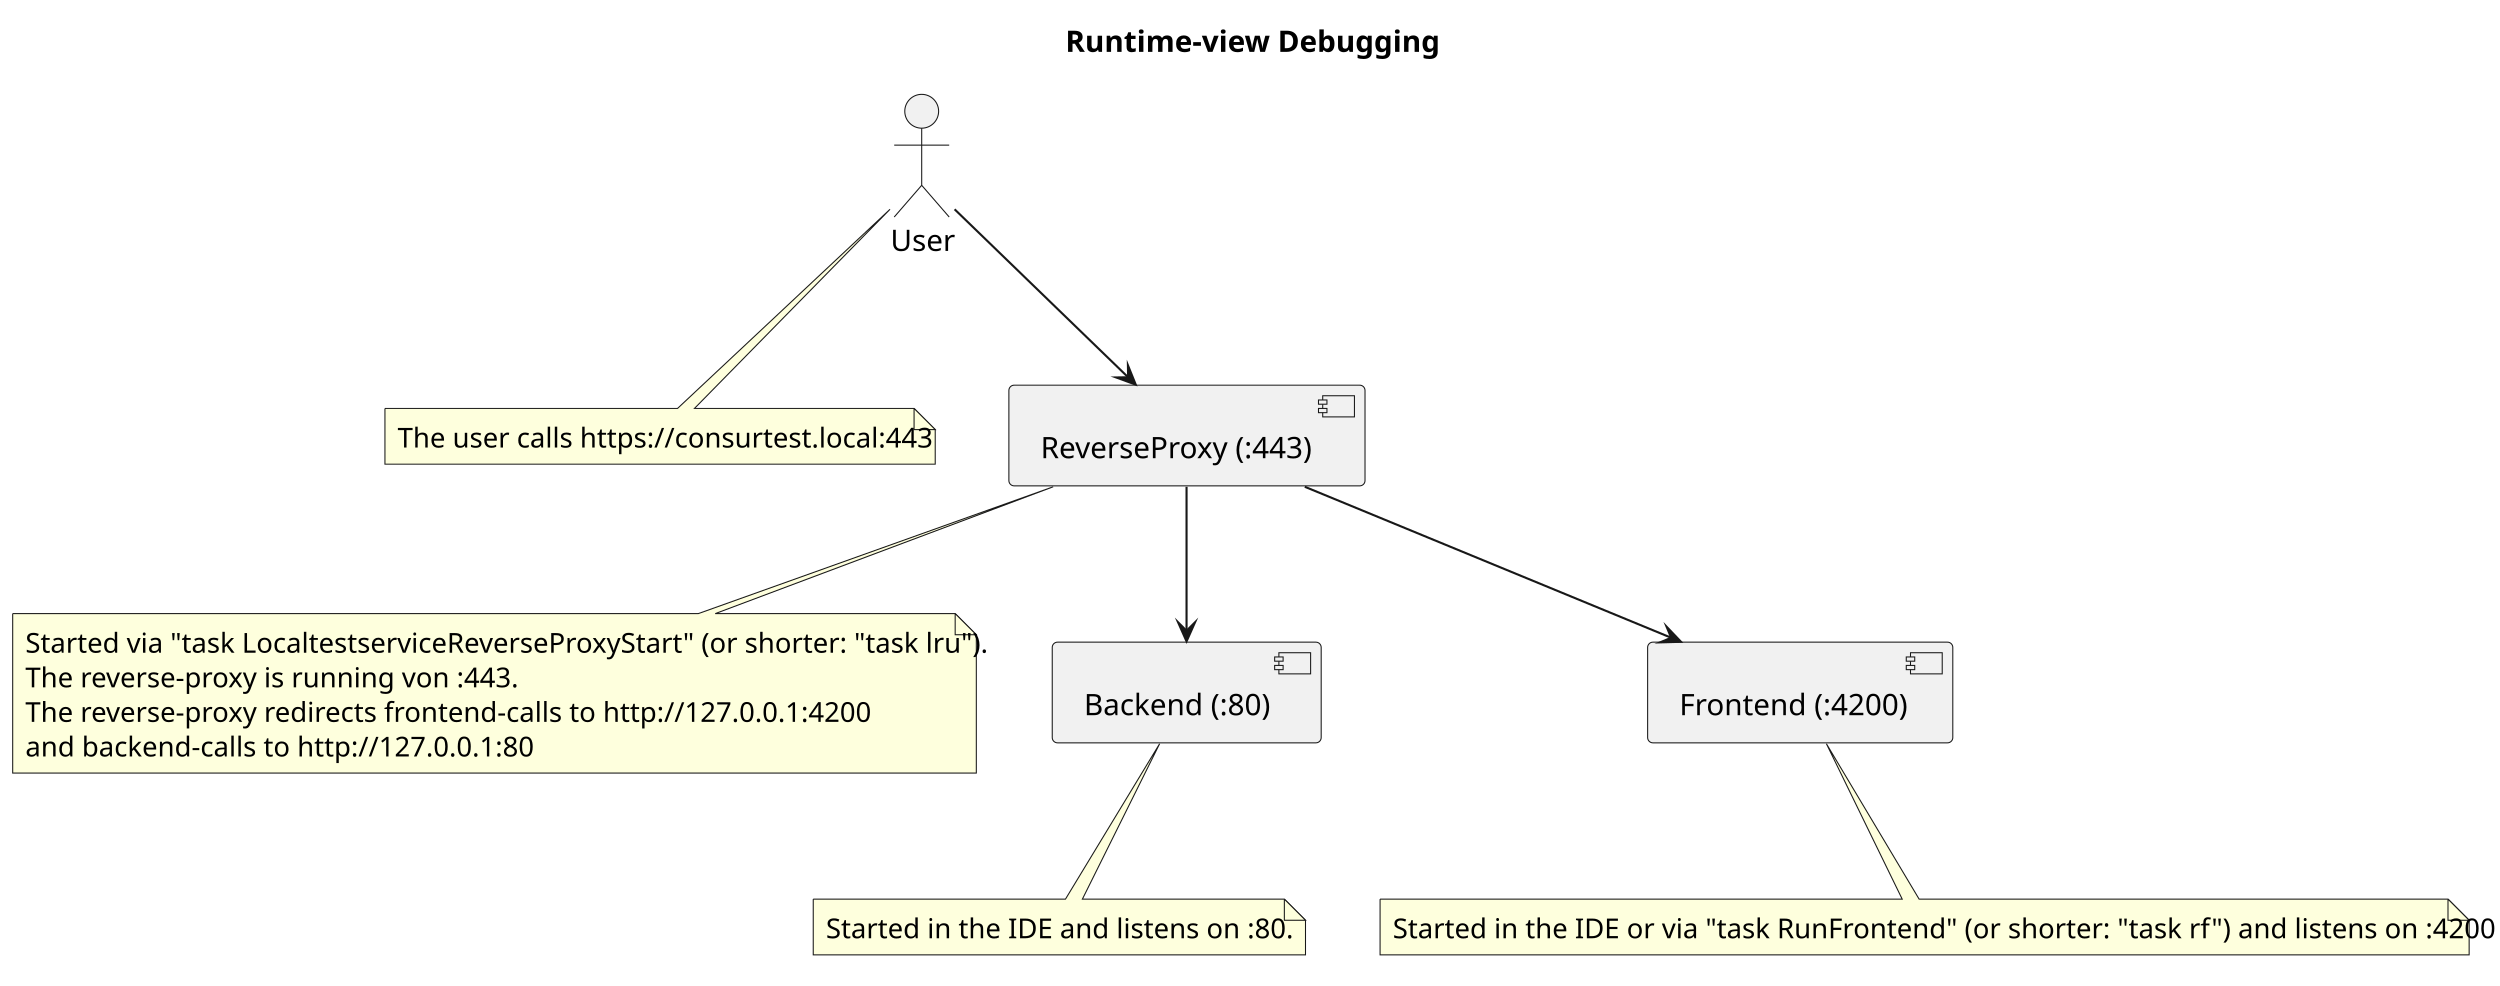
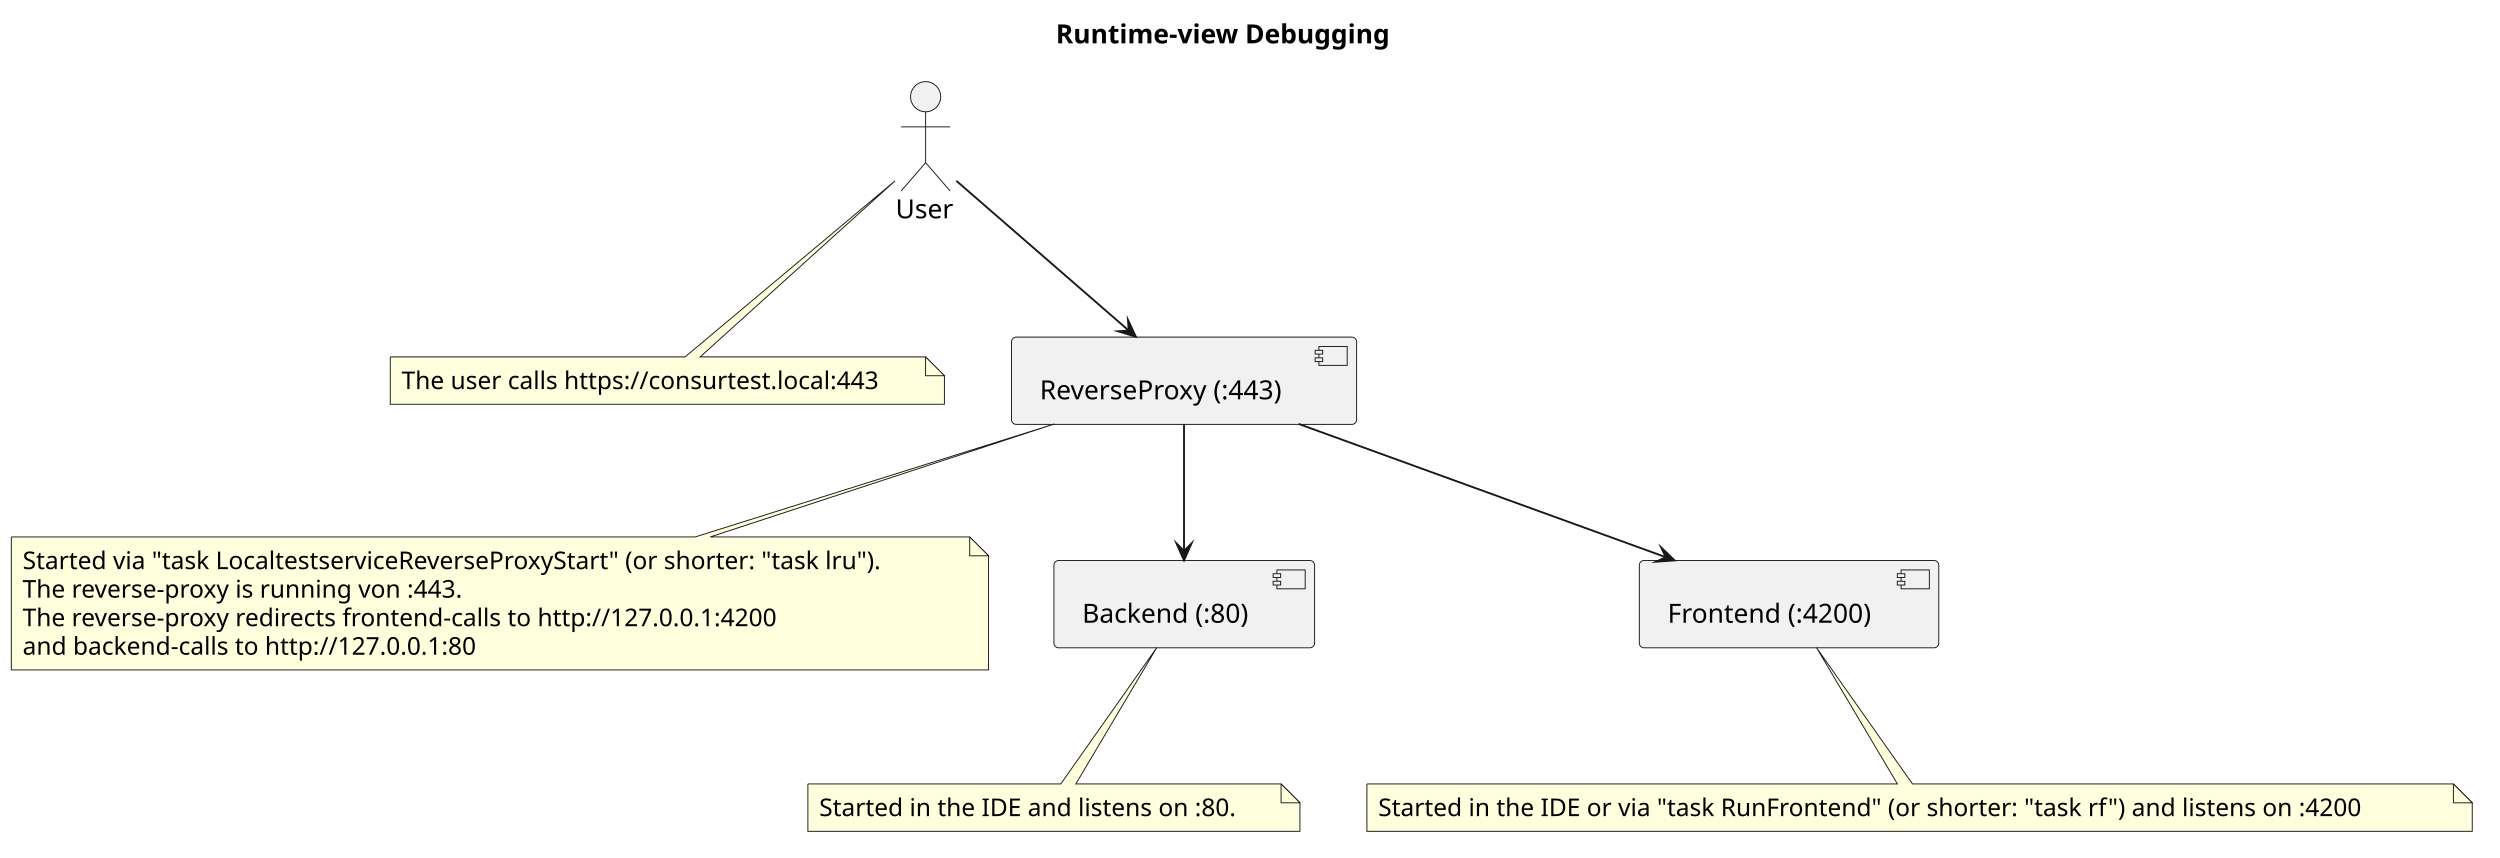
- <svg xmlns="http://www.w3.org/2000/svg" contentStyleType="text/css" data-diagram-type="DESCRIPTION" height="466px" preserveAspectRatio="none" style="width:1182px;height:466px;background:#FFFFFF;" version="1.1" viewBox="0 0 1182 466" width="1182px" zoomAndPan="magnify">
+ <svg xmlns="http://www.w3.org/2000/svg" contentStyleType="text/css" data-diagram-type="DESCRIPTION" height="455px" preserveAspectRatio="none" style="width:1326px;height:455px;background:#FFFFFF;" version="1.1" viewBox="0 0 1326 455" width="1326px" zoomAndPan="magnify">
  <defs />
  <g>
    <g class="title" data-source-line="1">
-       <text fill="#000000" font-family="sans-serif" font-size="14" font-weight="700" lengthAdjust="spacing" textLength="168" x="503.706" y="24.533">Runtime-view Debugging</text>
+       <text fill="#000000" font-family="sans-serif" font-size="14" font-weight="700" lengthAdjust="spacing" textLength="199.261" x="560.009" y="22.995">Runtime-view Debugging</text>
    </g>
    <g class="entity" data-qualified-name="user" data-source-line="3" id="ent0001">
-       <ellipse cx="435.779" cy="52.609" fill="#F1F1F1" rx="8" ry="8" style="stroke:#181818;stroke-width:0.5;" />
-       <path d="M435.779,60.609 L435.779,87.609 M422.779,68.609 L448.779,68.609 M435.779,87.609 L422.779,102.609 M435.779,87.609 L448.779,102.609" fill="none" style="stroke:#181818;stroke-width:0.5;" />
-       <text fill="#000000" font-family="sans-serif" font-size="14" lengthAdjust="spacing" textLength="29.559" x="421" y="118.643">User</text>
+       <ellipse cx="490.955" cy="51.297" fill="#F1F1F1" rx="8" ry="8" style="stroke:#181818;stroke-width:0.5;" />
+       <path d="M490.955,59.297 L490.955,86.297 M477.955,67.297 L503.955,67.297 M490.955,86.297 L477.955,101.297 M490.955,86.297 L503.955,101.297" fill="none" style="stroke:#181818;stroke-width:0.5;" />
+       <text fill="#000000" font-family="sans-serif" font-size="14" lengthAdjust="spacing" textLength="31.91" x="475" y="115.792">User</text>
    </g>
    <g class="entity" data-qualified-name="UserNote" data-source-line="5" id="ent0002">
-       <path d="M182,193.109 L182,219.461 A0,0 0 0 0 182,219.461 L442.173,219.461 A0,0 0 0 0 442.173,219.461 L442.173,203.109 L432.173,193.109 L328.34,193.109 L420.8,98.949 L320.34,193.109 L182,193.109 A0,0 0 0 0 182,193.109" fill="#FEFFDD" style="stroke:#181818;stroke-width:0.5;" />
-       <path d="M432.173,193.109 L432.173,203.109 L442.173,203.109 L432.173,193.109" fill="#FEFFDD" style="stroke:#181818;stroke-width:0.5;" />
-       <text fill="#000000" font-family="sans-serif" font-size="13" lengthAdjust="spacing" textLength="239.173" x="188" y="211.605">The user calls https://consurtest.local:443</text>
+       <path d="M207,189.297 L207,214.43 A0,0 0 0 0 207,214.43 L500.918,214.43 A0,0 0 0 0 500.918,214.43 L500.918,199.297 L490.918,189.297 L371.37,189.297 L474.75,95.917 L363.37,189.297 L207,189.297 A0,0 0 0 0 207,189.297" fill="#FEFFDD" style="stroke:#181818;stroke-width:0.5;" />
+       <path d="M490.918,189.297 L490.918,199.297 L500.918,199.297 L490.918,189.297" fill="#FEFFDD" style="stroke:#181818;stroke-width:0.5;" />
+       <text fill="#000000" font-family="sans-serif" font-size="13" lengthAdjust="spacing" textLength="272.918" x="213" y="206.364">The user calls https://consurtest.local:443</text>
    </g>
    <g class="entity" data-qualified-name="ReverseProxy" data-source-line="9" id="ent0004">
-       <rect fill="#F1F1F1" height="47.609" rx="2.5" ry="2.5" style="stroke:#181818;stroke-width:0.5;" width="168.379" x="477" y="182.109" />
-       <rect fill="#F1F1F1" height="10" style="stroke:#181818;stroke-width:0.5;" width="15" x="625.379" y="187.109" />
-       <rect fill="#F1F1F1" height="2" style="stroke:#181818;stroke-width:0.5;" width="4" x="623.379" y="189.109" />
-       <rect fill="#F1F1F1" height="2" style="stroke:#181818;stroke-width:0.5;" width="4" x="623.379" y="193.109" />
-       <text fill="#000000" font-family="sans-serif" font-size="14" lengthAdjust="spacing" textLength="128.379" x="492" y="216.643">ReverseProxy (:443)</text>
+       <rect fill="#F1F1F1" height="46.297" rx="2.5" ry="2.5" style="stroke:#181818;stroke-width:0.5;" width="183.049" x="536.5" y="178.797" />
+       <rect fill="#F1F1F1" height="10" style="stroke:#181818;stroke-width:0.5;" width="15" x="699.549" y="183.797" />
+       <rect fill="#F1F1F1" height="2" style="stroke:#181818;stroke-width:0.5;" width="4" x="697.549" y="185.797" />
+       <rect fill="#F1F1F1" height="2" style="stroke:#181818;stroke-width:0.5;" width="4" x="697.549" y="189.797" />
+       <text fill="#000000" font-family="sans-serif" font-size="14" lengthAdjust="spacing" textLength="143.049" x="551.5" y="211.792">ReverseProxy (:443)</text>
    </g>
    <g class="entity" data-qualified-name="ReverseProxyNote" data-source-line="11" id="ent0005">
-       <path d="M6,290.109 L6,365.516 A0,0 0 0 0 6,365.516 L461.605,365.516 A0,0 0 0 0 461.605,365.516 L461.605,300.109 L451.605,290.109 L338.17,290.109 L497.95,230.149 L330.17,290.109 L6,290.109 A0,0 0 0 0 6,290.109" fill="#FEFFDD" style="stroke:#181818;stroke-width:0.5;" />
-       <path d="M451.605,290.109 L451.605,300.109 L461.605,300.109 L451.605,290.109" fill="#FEFFDD" style="stroke:#181818;stroke-width:0.5;" />
-       <text fill="#000000" font-family="sans-serif" font-size="13" lengthAdjust="spacing" textLength="434.605" x="12" y="308.604">Started via "task LocaltestserviceReverseProxyStart" (or shorter: "task lru").</text>
-       <text fill="#000000" font-family="sans-serif" font-size="13" lengthAdjust="spacing" textLength="222.555" x="12" y="324.956">The reverse-proxy is running von :443.</text>
-       <text fill="#000000" font-family="sans-serif" font-size="13" lengthAdjust="spacing" textLength="377.92" x="12" y="341.308">The reverse-proxy redirects frontend-calls to http://127.0.0.1:4200</text>
-       <text fill="#000000" font-family="sans-serif" font-size="13" lengthAdjust="spacing" textLength="227.659" x="12" y="357.659">and backend-calls to http://127.0.0.1:80</text>
+       <path d="M6,284.797 L6,355.328 A0,0 0 0 0 6,355.328 L524.326,355.328 A0,0 0 0 0 524.326,355.328 L524.326,294.797 L514.326,284.797 L376.68,284.797 L559.3,224.847 L368.68,284.797 L6,284.797 A0,0 0 0 0 6,284.797" fill="#FEFFDD" style="stroke:#181818;stroke-width:0.5;" />
+       <path d="M514.326,284.797 L514.326,294.797 L524.326,294.797 L514.326,284.797" fill="#FEFFDD" style="stroke:#181818;stroke-width:0.5;" />
+       <text fill="#000000" font-family="sans-serif" font-size="13" lengthAdjust="spacing" textLength="497.326" x="12" y="301.864">Started via "task LocaltestserviceReverseProxyStart" (or shorter: "task lru").</text>
+       <text fill="#000000" font-family="sans-serif" font-size="13" lengthAdjust="spacing" textLength="253.379" x="12" y="316.997">The reverse-proxy is running von :443.</text>
+       <text fill="#000000" font-family="sans-serif" font-size="13" lengthAdjust="spacing" textLength="435.049" x="12" y="332.129">The reverse-proxy redirects frontend-calls to http://127.0.0.1:4200</text>
+       <text fill="#000000" font-family="sans-serif" font-size="13" lengthAdjust="spacing" textLength="261.86" x="12" y="347.262">and backend-calls to http://127.0.0.1:80</text>
    </g>
    <g class="entity" data-qualified-name="Backend" data-source-line="18" id="ent0007">
-       <rect fill="#F1F1F1" height="47.609" rx="2.5" ry="2.5" style="stroke:#181818;stroke-width:0.5;" width="127.158" x="497.5" y="303.609" />
-       <rect fill="#F1F1F1" height="10" style="stroke:#181818;stroke-width:0.5;" width="15" x="604.658" y="308.609" />
-       <rect fill="#F1F1F1" height="2" style="stroke:#181818;stroke-width:0.5;" width="4" x="602.658" y="310.609" />
-       <rect fill="#F1F1F1" height="2" style="stroke:#181818;stroke-width:0.5;" width="4" x="602.658" y="314.609" />
-       <text fill="#000000" font-family="sans-serif" font-size="14" lengthAdjust="spacing" textLength="87.158" x="512.5" y="338.143">Backend (:80)</text>
+       <rect fill="#F1F1F1" height="46.297" rx="2.5" ry="2.5" style="stroke:#181818;stroke-width:0.5;" width="138.267" x="559" y="297.297" />
+       <rect fill="#F1F1F1" height="10" style="stroke:#181818;stroke-width:0.5;" width="15" x="677.267" y="302.297" />
+       <rect fill="#F1F1F1" height="2" style="stroke:#181818;stroke-width:0.5;" width="4" x="675.267" y="304.297" />
+       <rect fill="#F1F1F1" height="2" style="stroke:#181818;stroke-width:0.5;" width="4" x="675.267" y="308.297" />
+       <text fill="#000000" font-family="sans-serif" font-size="14" lengthAdjust="spacing" textLength="98.267" x="574" y="330.292">Backend (:80)</text>
    </g>
    <g class="entity" data-qualified-name="BackendNote" data-source-line="20" id="ent0008">
-       <path d="M384.5,425.109 L384.5,451.461 A0,0 0 0 0 384.5,451.461 L617.239,451.461 A0,0 0 0 0 617.239,451.461 L617.239,435.109 L607.239,425.109 L511.75,425.109 L548.28,351.619 L503.75,425.109 L384.5,425.109 A0,0 0 0 0 384.5,425.109" fill="#FEFFDD" style="stroke:#181818;stroke-width:0.5;" />
-       <path d="M607.239,425.109 L607.239,435.109 L617.239,435.109 L607.239,425.109" fill="#FEFFDD" style="stroke:#181818;stroke-width:0.5;" />
-       <text fill="#000000" font-family="sans-serif" font-size="13" lengthAdjust="spacing" textLength="211.739" x="390.5" y="443.604">Started in the IDE and listens on :80.</text>
+       <path d="M428.5,415.797 L428.5,440.93 A0,0 0 0 0 428.5,440.93 L689.486,440.93 A0,0 0 0 0 689.486,440.93 L689.486,425.797 L679.486,415.797 L570.62,415.797 L613.54,343.517 L562.62,415.797 L428.5,415.797 A0,0 0 0 0 428.5,415.797" fill="#FEFFDD" style="stroke:#181818;stroke-width:0.5;" />
+       <path d="M679.486,415.797 L679.486,425.797 L689.486,425.797 L679.486,415.797" fill="#FEFFDD" style="stroke:#181818;stroke-width:0.5;" />
+       <text fill="#000000" font-family="sans-serif" font-size="13" lengthAdjust="spacing" textLength="239.986" x="434.5" y="432.864">Started in the IDE and listens on :80.</text>
    </g>
    <g class="entity" data-qualified-name="Frontend" data-source-line="24" id="ent0010">
-       <rect fill="#F1F1F1" height="47.609" rx="2.5" ry="2.5" style="stroke:#181818;stroke-width:0.5;" width="144.282" x="779" y="303.609" />
-       <rect fill="#F1F1F1" height="10" style="stroke:#181818;stroke-width:0.5;" width="15" x="903.282" y="308.609" />
-       <rect fill="#F1F1F1" height="2" style="stroke:#181818;stroke-width:0.5;" width="4" x="901.282" y="310.609" />
-       <rect fill="#F1F1F1" height="2" style="stroke:#181818;stroke-width:0.5;" width="4" x="901.282" y="314.609" />
-       <text fill="#000000" font-family="sans-serif" font-size="14" lengthAdjust="spacing" textLength="104.282" x="794" y="338.143">Frontend (:4200)</text>
+       <rect fill="#F1F1F1" height="46.297" rx="2.5" ry="2.5" style="stroke:#181818;stroke-width:0.5;" width="158.829" x="869.5" y="297.297" />
+       <rect fill="#F1F1F1" height="10" style="stroke:#181818;stroke-width:0.5;" width="15" x="1008.329" y="302.297" />
+       <rect fill="#F1F1F1" height="2" style="stroke:#181818;stroke-width:0.5;" width="4" x="1006.329" y="304.297" />
+       <rect fill="#F1F1F1" height="2" style="stroke:#181818;stroke-width:0.5;" width="4" x="1006.329" y="308.297" />
+       <text fill="#000000" font-family="sans-serif" font-size="14" lengthAdjust="spacing" textLength="118.829" x="884.5" y="330.292">Frontend (:4200)</text>
    </g>
    <g class="entity" data-qualified-name="FrontendNote" data-source-line="26" id="ent0011">
-       <path d="M652.5,425.109 L652.5,451.461 A0,0 0 0 0 652.5,451.461 L1167.411,451.461 A0,0 0 0 0 1167.411,451.461 L1167.411,435.109 L1157.411,425.109 L907.36,425.109 L863.51,351.619 L899.36,425.109 L652.5,425.109 A0,0 0 0 0 652.5,425.109" fill="#FEFFDD" style="stroke:#181818;stroke-width:0.5;" />
-       <path d="M1157.411,425.109 L1157.411,435.109 L1167.411,435.109 L1157.411,425.109" fill="#FEFFDD" style="stroke:#181818;stroke-width:0.5;" />
-       <text fill="#000000" font-family="sans-serif" font-size="13" lengthAdjust="spacing" textLength="493.911" x="658.5" y="443.604">Started in the IDE or via "task RunFrontend" (or shorter: "task rf") and listens on :4200</text>
+       <path d="M725,415.797 L725,440.93 A0,0 0 0 0 725,440.93 L1311.278,440.93 A0,0 0 0 0 1311.278,440.93 L1311.278,425.797 L1301.278,415.797 L1014.38,415.797 L963.46,343.517 L1006.38,415.797 L725,415.797 A0,0 0 0 0 725,415.797" fill="#FEFFDD" style="stroke:#181818;stroke-width:0.5;" />
+       <path d="M1301.278,415.797 L1301.278,425.797 L1311.278,425.797 L1301.278,415.797" fill="#FEFFDD" style="stroke:#181818;stroke-width:0.5;" />
+       <text fill="#000000" font-family="sans-serif" font-size="13" lengthAdjust="spacing" textLength="565.278" x="731" y="432.864">Started in the IDE or via "task RunFrontend" (or shorter: "task rf") and listens on :4200</text>
    </g>
    <g class="link" data-entity-1="ent0001" data-entity-2="ent0004" data-link-type="dependency" data-source-line="30" id="lnk13">
-       <path d="M451.33,98.949 C472.71,119.649 508.118,153.911 533.378,178.371" fill="none" id="user-to-ReverseProxy" style="stroke:#181818;stroke-width:1;" />
-       <polygon fill="#181818" points="536.97,181.849,533.287,172.715,533.378,178.371,527.722,178.462,536.97,181.849" style="stroke:#181818;stroke-width:1;stroke-linejoin:miter;stroke-miterlimit:10;" />
+       <path d="M507.25,95.917 C530.79,116.357 570.795,151.109 598.675,175.319" fill="none" id="user-to-ReverseProxy" style="stroke:#181818;stroke-width:1;" />
+       <polygon fill="#181818" points="602.45,178.597,598.277,169.676,598.675,175.319,593.032,175.716,602.45,178.597" style="stroke:#181818;stroke-width:1;stroke-linejoin:miter;stroke-miterlimit:10;" />
    </g>
    <g class="link" data-entity-1="ent0004" data-entity-2="ent0007" data-link-type="dependency" data-source-line="31" id="lnk14">
-       <path d="M561,230.149 C561,251.179 561,277.099 561,298.229" fill="none" id="ReverseProxy-to-Backend" style="stroke:#181818;stroke-width:1;" />
-       <polygon fill="#181818" points="561,303.229,565,294.229,561,298.229,557,294.229,561,303.229" style="stroke:#181818;stroke-width:1;stroke-linejoin:miter;stroke-miterlimit:10;" />
+       <path d="M628,224.987 C628,245.717 628,271.487 628,292.197" fill="none" id="ReverseProxy-to-Backend" style="stroke:#181818;stroke-width:1;" />
+       <polygon fill="#181818" points="628,297.197,632,288.197,628,292.197,624,288.197,628,297.197" style="stroke:#181818;stroke-width:1;stroke-linejoin:miter;stroke-miterlimit:10;" />
    </g>
    <g class="link" data-entity-1="ent0004" data-entity-2="ent0010" data-link-type="dependency" data-source-line="32" id="lnk15">
-       <path d="M616.91,230.149 C668.1,251.239 738.847,280.394 790.137,301.534" fill="none" id="ReverseProxy-to-Frontend" style="stroke:#181818;stroke-width:1;" />
-       <polygon fill="#181818" points="794.76,303.439,787.963,296.312,790.137,301.534,784.915,303.708,794.76,303.439" style="stroke:#181818;stroke-width:1;stroke-linejoin:miter;stroke-miterlimit:10;" />
+       <path d="M688.76,224.847 C745.92,245.597 826.35,274.781 883.52,295.531" fill="none" id="ReverseProxy-to-Frontend" style="stroke:#181818;stroke-width:1;" />
+       <polygon fill="#181818" points="888.22,297.237,881.125,290.406,883.52,295.531,878.395,297.926,888.22,297.237" style="stroke:#181818;stroke-width:1;stroke-linejoin:miter;stroke-miterlimit:10;" />
    </g>
  </g>
</svg>
